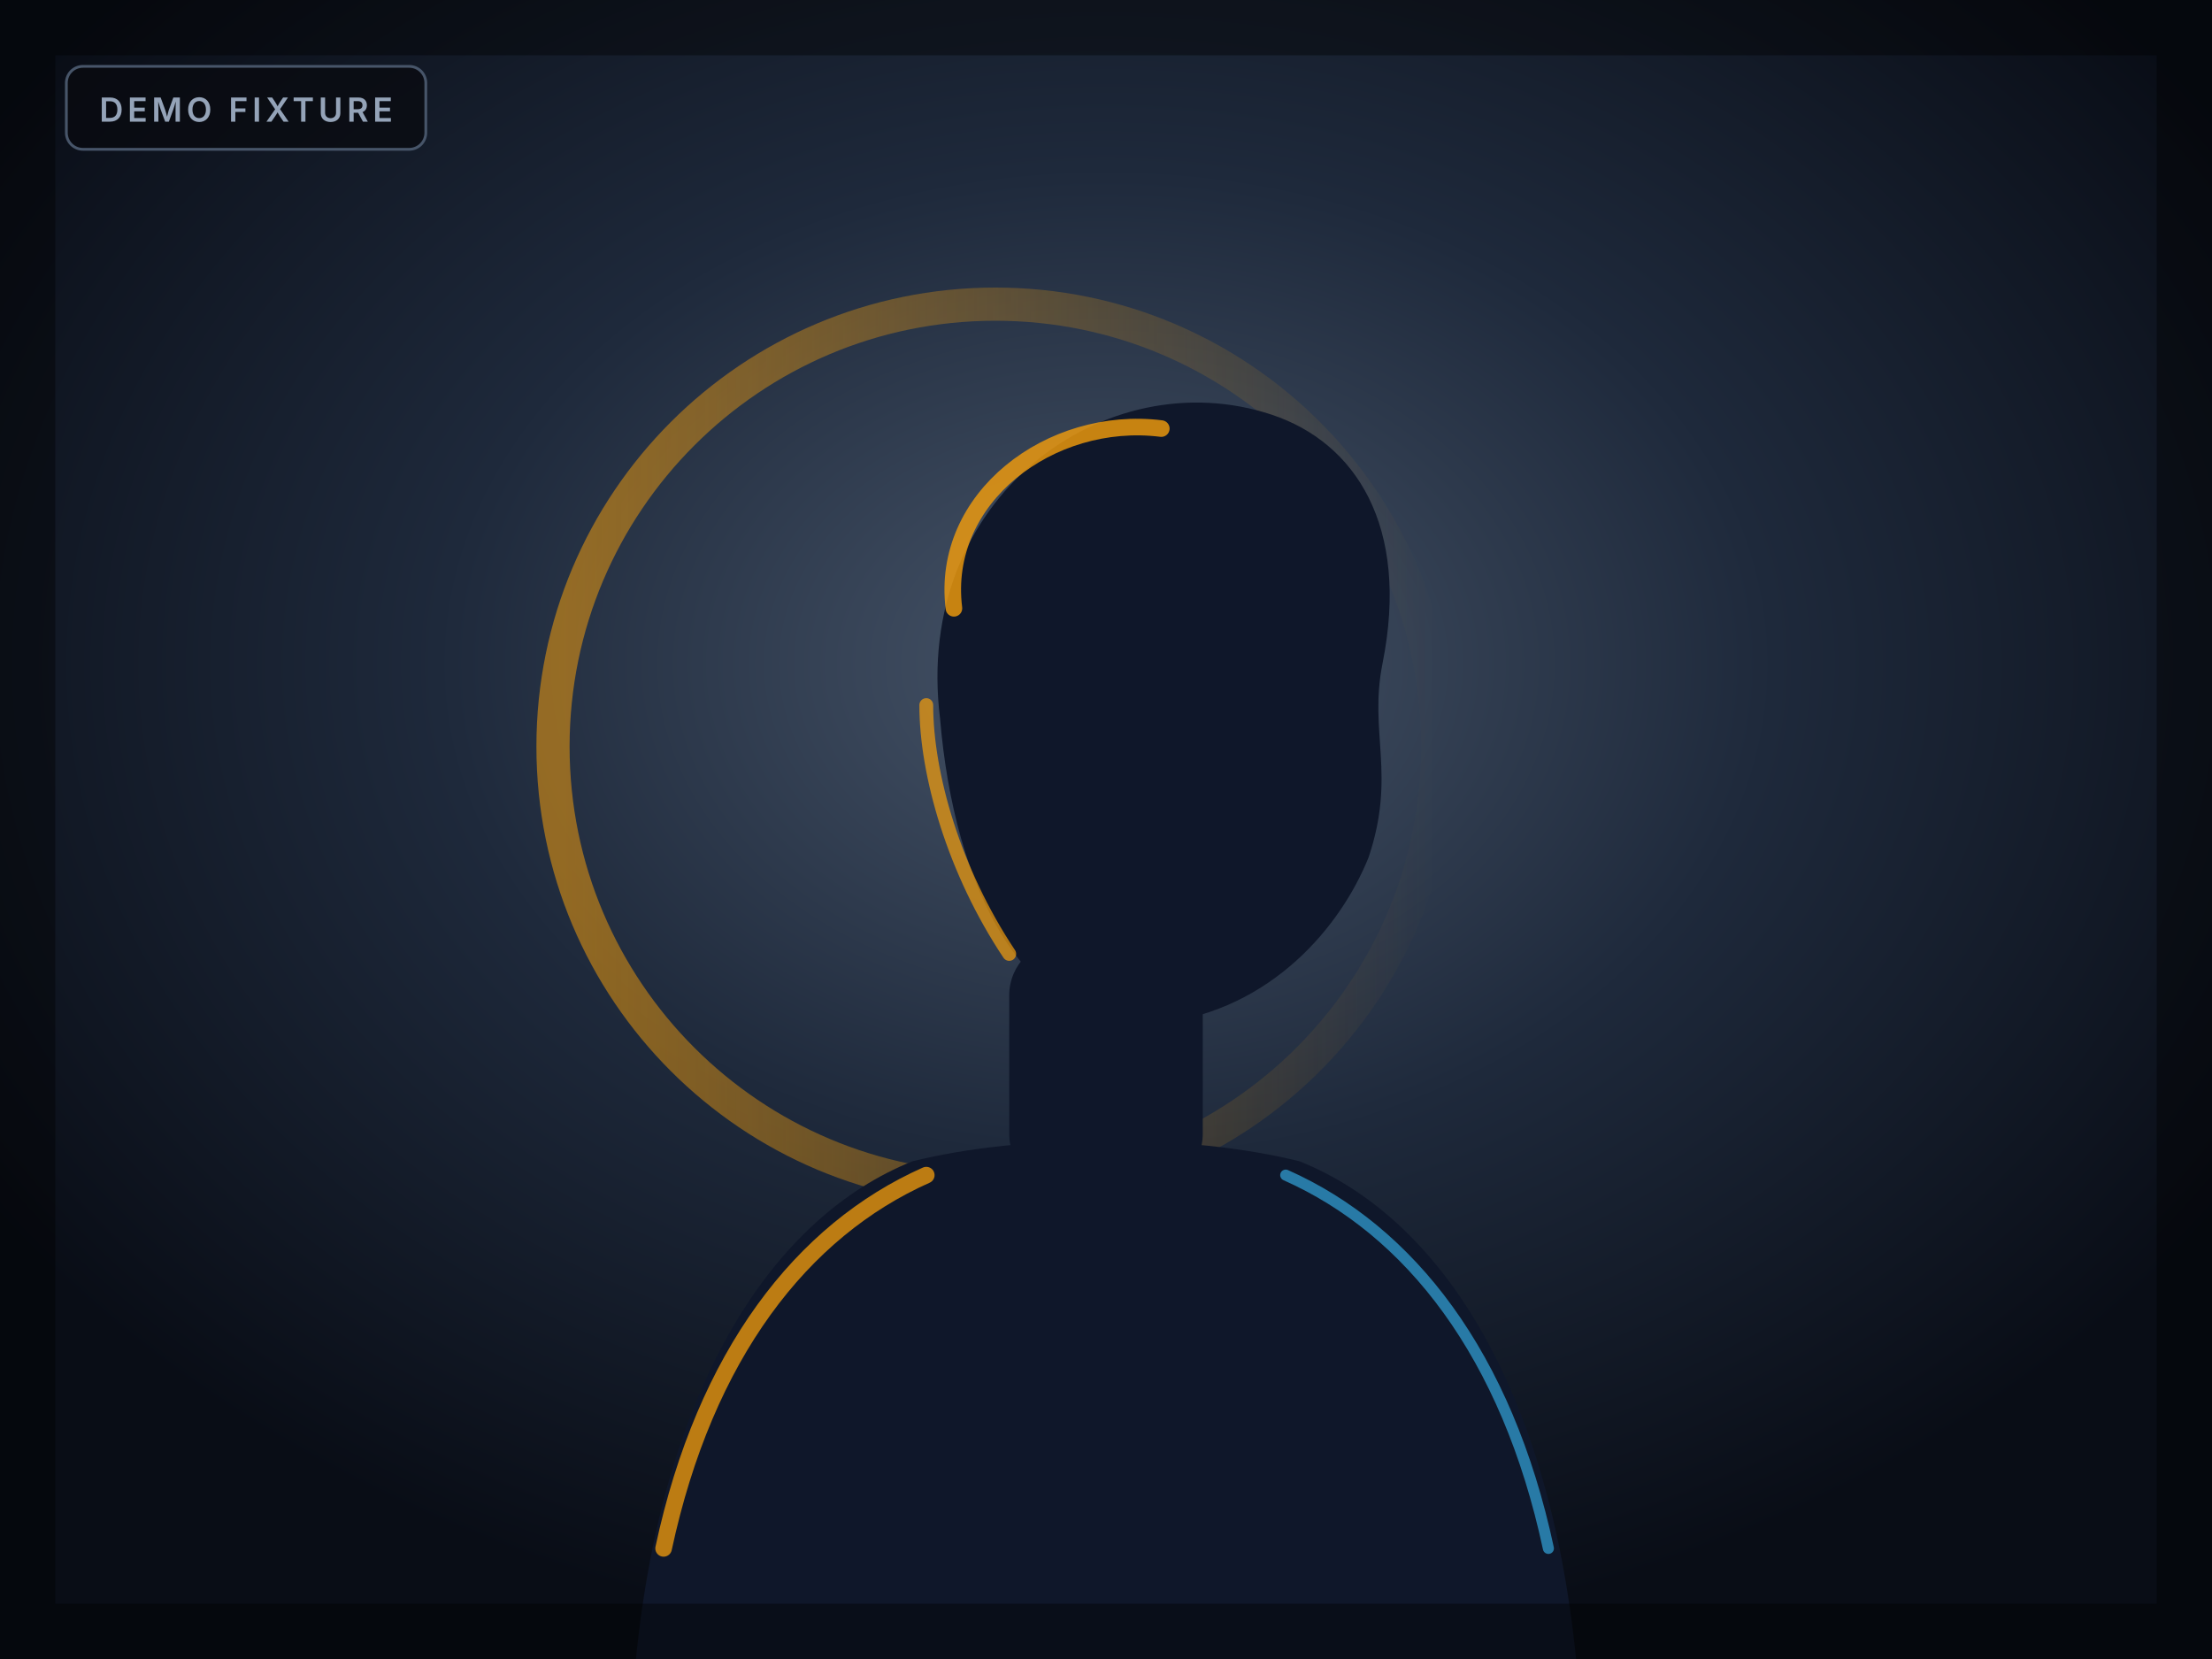
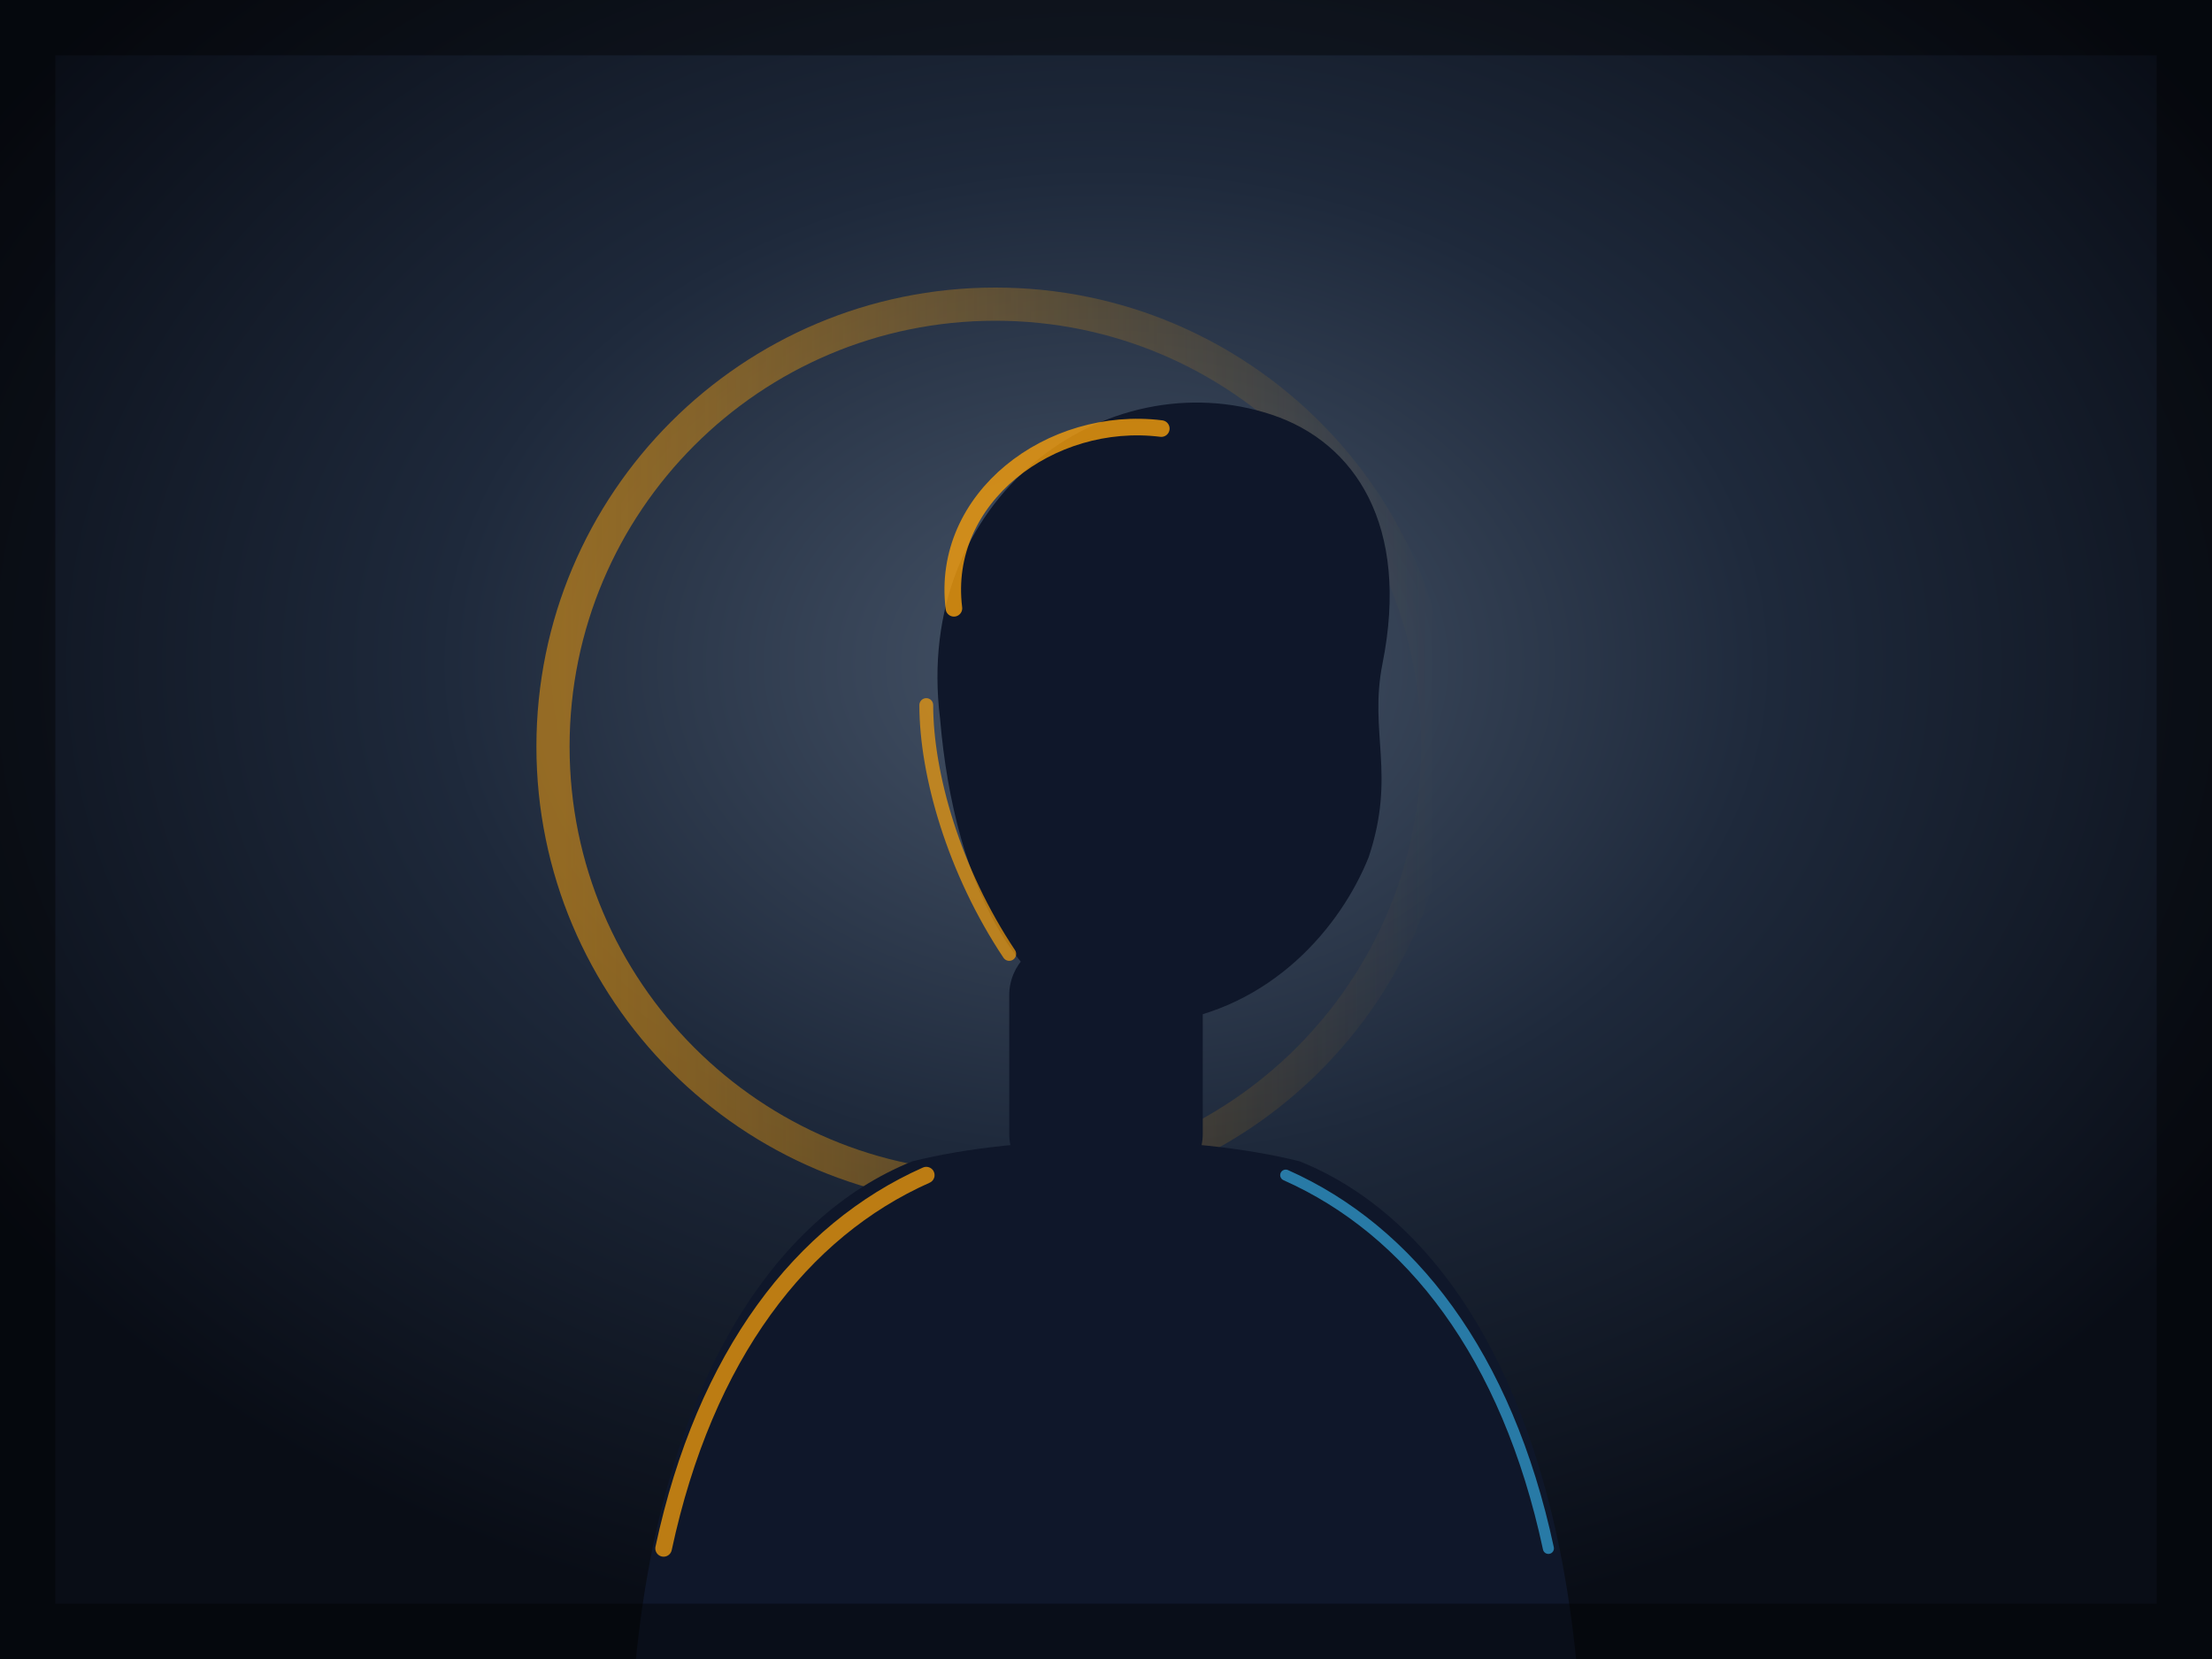
<svg xmlns="http://www.w3.org/2000/svg" viewBox="0 0 800 600" width="800" height="600">
  <defs>
    <radialGradient id="backdropGrad" cx="50%" cy="40%" r="60%">
      <stop offset="0%" stop-color="#475569" />
      <stop offset="50%" stop-color="#1e293b" />
      <stop offset="100%" stop-color="#090d16" />
    </radialGradient>
    <linearGradient id="rimLightGrad" x1="0" y1="0" x2="1" y2="0">
      <stop offset="0%" stop-color="#f59e0b" stop-opacity="0.9" />
      <stop offset="100%" stop-color="#f59e0b" stop-opacity="0" />
    </linearGradient>
    <linearGradient id="softFillGrad" x1="1" y1="0" x2="0" y2="0">
      <stop offset="0%" stop-color="#38bdf8" stop-opacity="0.4" />
      <stop offset="100%" stop-color="#38bdf8" stop-opacity="0" />
    </linearGradient>
  </defs>
  <rect width="800" height="600" fill="url(#backdropGrad)" />
  <circle cx="360" cy="270" r="160" fill="none" stroke="url(#rimLightGrad)" stroke-width="12" opacity="0.6" />
  <path d="M 230 600 C 240 500 280 440 330 420 C 370 410 430 410 470 420 C 520 440 560 500 570 600 Z" fill="#0f172a" />
  <rect x="365" y="340" width="70" height="90" rx="20" fill="#0f172a" />
  <path d="M 340 260 C 330 180 400 130 460 150 C 490 160 510 190 500 240 C 495 265 505 280 495 310 C 485 335 460 365 420 370 C 370 375 345 320 340 260 Z" fill="#0f172a" />
  <path d="M 345 220 C 340 180 380 150 420 155" fill="none" stroke="#f59e0b" stroke-width="6" stroke-linecap="round" opacity="0.8" />
  <path d="M 335 255 C 335 280 345 315 365 345" fill="none" stroke="#f59e0b" stroke-width="5" stroke-linecap="round" opacity="0.7" />
  <path d="M 240 560 C 255 490 290 445 335 425" fill="none" stroke="#f59e0b" stroke-width="6" stroke-linecap="round" opacity="0.75" />
  <path d="M 560 560 C 545 490 510 445 465 425" fill="none" stroke="#38bdf8" stroke-width="4" stroke-linecap="round" opacity="0.6" />
  <rect width="800" height="600" fill="none" stroke="#000000" stroke-width="40" opacity="0.4" />
-   <rect x="24" y="24" width="130" height="30" rx="6" fill="#090a0f" fill-opacity="0.75" stroke="#475569" stroke-width="1" />
-   <text x="89" y="44" fill="#94a3b8" font-family="system-ui, -apple-system, sans-serif" font-size="12" font-weight="600" text-anchor="middle" letter-spacing="1.5">DEMO FIXTURE</text>
</svg>
